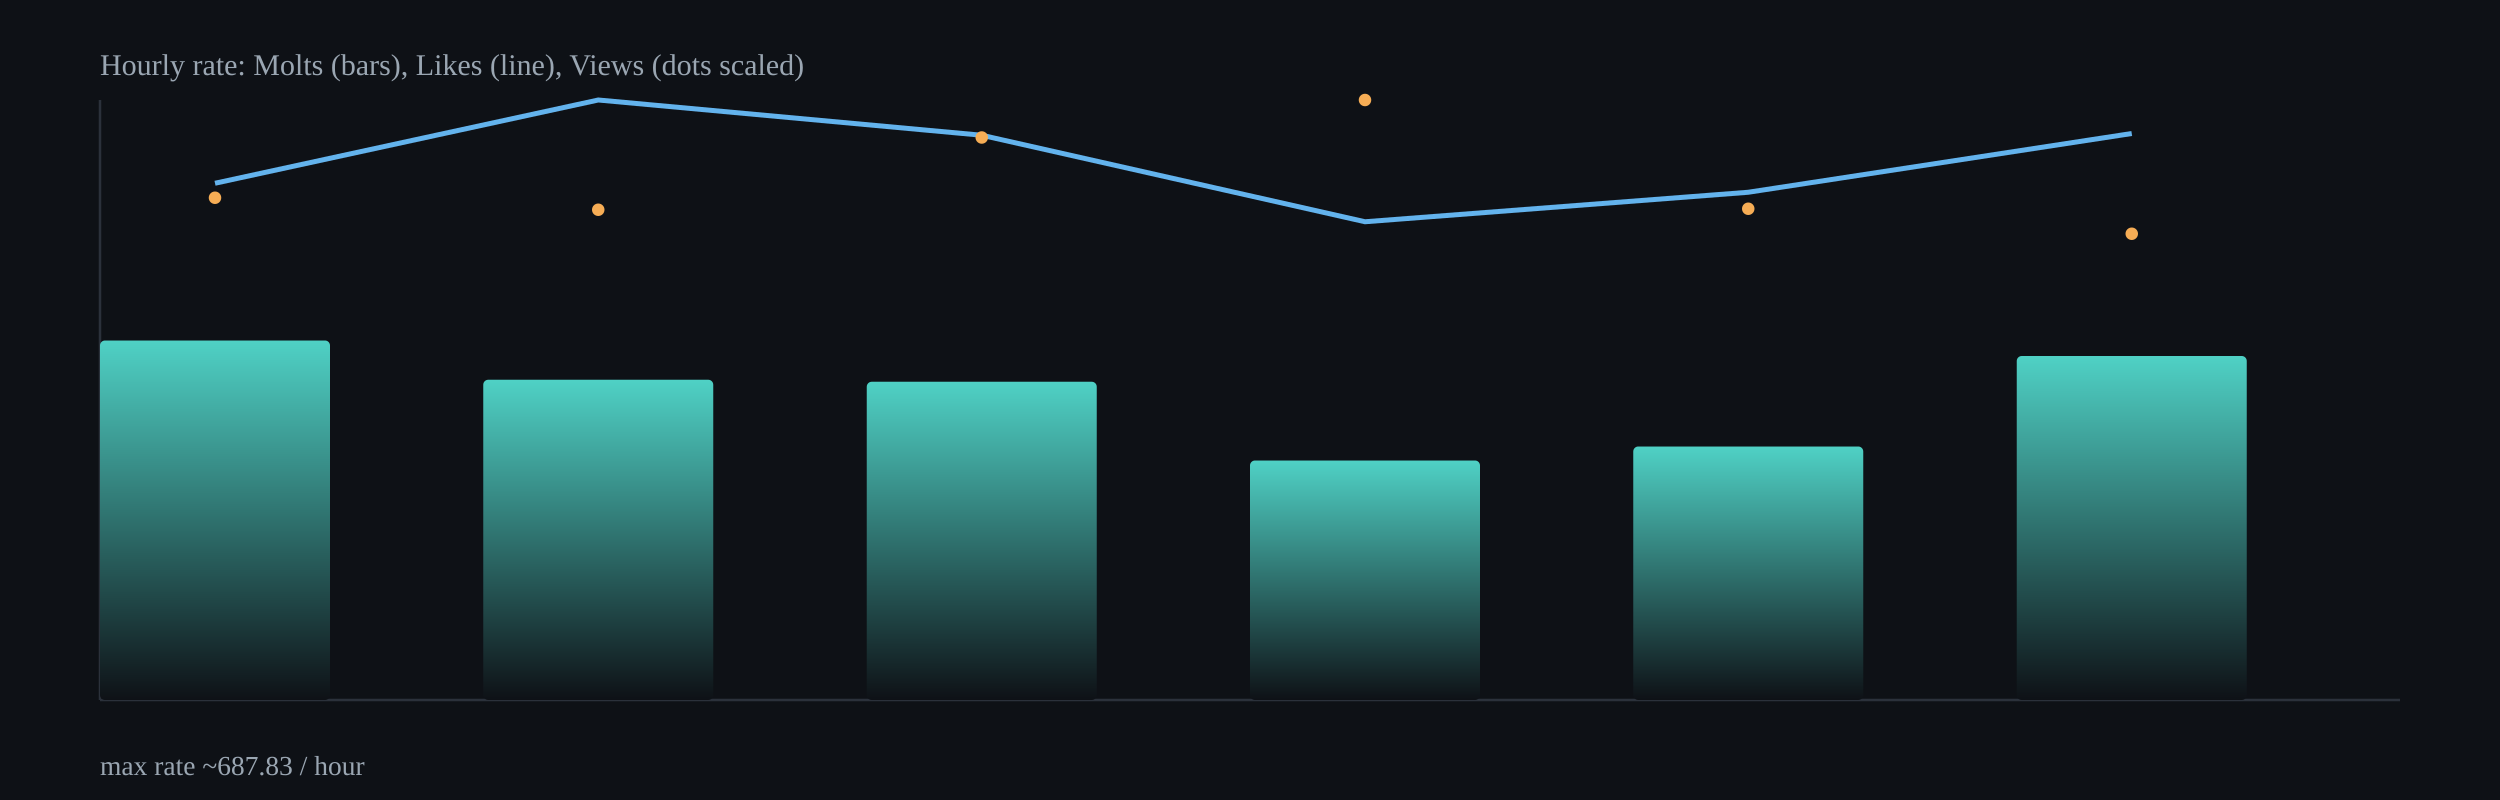
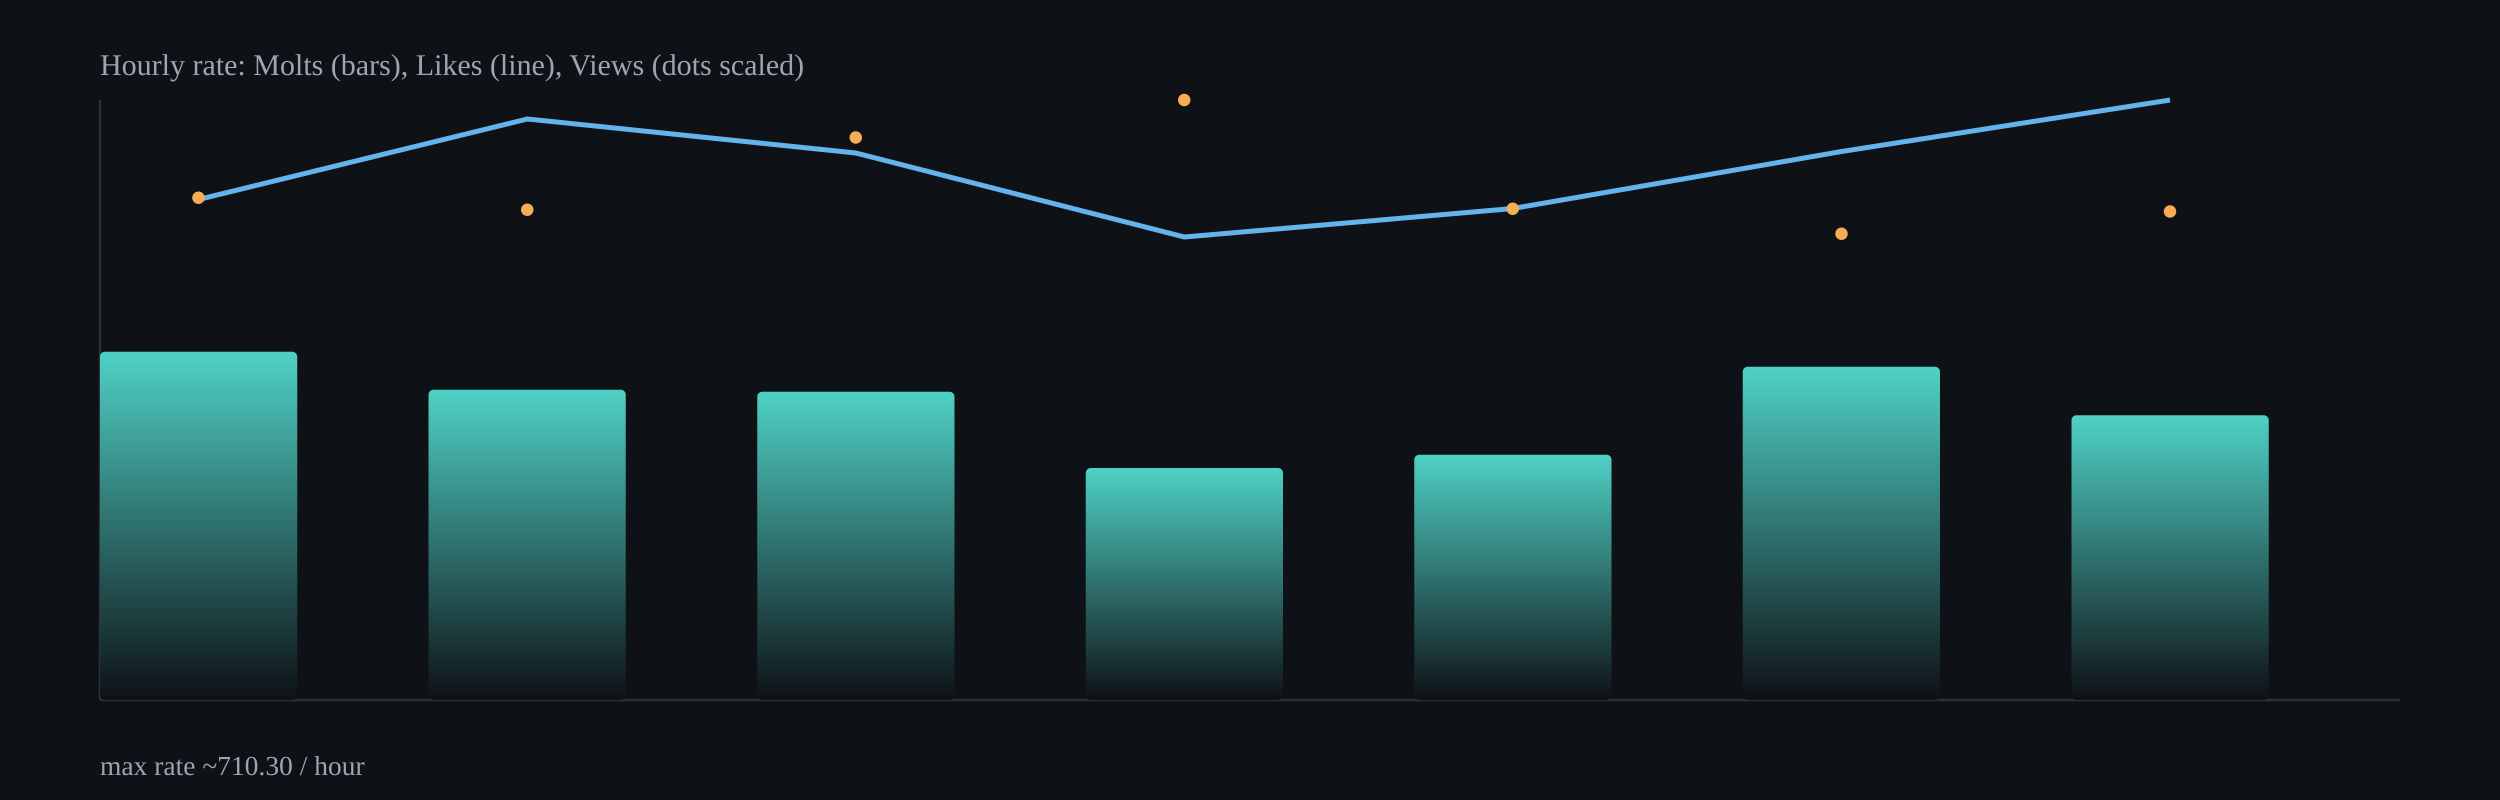
<svg xmlns="http://www.w3.org/2000/svg" width="1000" height="320" viewBox="0 0 1000 320">
  <defs>
    <linearGradient id="barGrad" x1="0" x2="0" y1="0" y2="1">
      <stop offset="0%" stop-color="#4fd1c5" />
      <stop offset="100%" stop-color="#0e1116" />
    </linearGradient>
  </defs>
  <rect x="0" y="0" width="1000" height="320" fill="#0e1116" />
  <g stroke="#2b313b" stroke-width="1">
    <line x1="40" y1="280" x2="960" y2="280" />
    <line x1="40" y1="40" x2="40" y2="280" />
  </g>
-   <rect x="40.0" y="136.2" width="92.0" height="143.8" rx="2" fill="url(#barGrad)" />
-   <rect x="193.3" y="151.9" width="92.0" height="128.1" rx="2" fill="url(#barGrad)" />
-   <rect x="346.7" y="152.7" width="92.0" height="127.3" rx="2" fill="url(#barGrad)" />
-   <rect x="500.0" y="184.2" width="92.0" height="95.8" rx="2" fill="url(#barGrad)" />
-   <rect x="653.3" y="178.6" width="92.0" height="101.4" rx="2" fill="url(#barGrad)" />
-   <rect x="806.7" y="142.4" width="92.0" height="137.6" rx="2" fill="url(#barGrad)" />
-   <polyline fill="none" stroke="#63b3ed" stroke-width="2" points="86.0,73.3 239.3,40.0 392.7,54.1 546.0,88.7 699.3,76.9 852.7,53.4" />
-   <circle cx="86.0" cy="79.1" r="2.5" fill="#f6ad55" />
-   <circle cx="239.3" cy="83.9" r="2.5" fill="#f6ad55" />
-   <circle cx="392.7" cy="55.0" r="2.5" fill="#f6ad55" />
-   <circle cx="546.0" cy="40.0" r="2.5" fill="#f6ad55" />
-   <circle cx="699.3" cy="83.5" r="2.5" fill="#f6ad55" />
-   <circle cx="852.7" cy="93.5" r="2.5" fill="#f6ad55" />
+   <rect x="40.0" y="140.7" width="78.9" height="139.3" rx="2" fill="url(#barGrad)" />
+   <rect x="171.4" y="155.9" width="78.9" height="124.1" rx="2" fill="url(#barGrad)" />
+   <rect x="302.9" y="156.7" width="78.9" height="123.3" rx="2" fill="url(#barGrad)" />
+   <rect x="434.3" y="187.2" width="78.9" height="92.8" rx="2" fill="url(#barGrad)" />
+   <rect x="565.7" y="181.9" width="78.9" height="98.1" rx="2" fill="url(#barGrad)" />
+   <rect x="697.1" y="146.7" width="78.9" height="133.3" rx="2" fill="url(#barGrad)" />
+   <rect x="828.6" y="166.1" width="78.9" height="113.9" rx="2" fill="url(#barGrad)" />
+   <polyline fill="none" stroke="#63b3ed" stroke-width="2" points="79.4,79.8 210.9,47.6 342.3,61.2 473.7,94.8 605.1,83.4 736.6,60.6 868.0,40.0" />
+   <circle cx="79.4" cy="79.1" r="2.5" fill="#f6ad55" />
+   <circle cx="210.9" cy="83.9" r="2.5" fill="#f6ad55" />
+   <circle cx="342.3" cy="55.0" r="2.5" fill="#f6ad55" />
+   <circle cx="473.7" cy="40.0" r="2.5" fill="#f6ad55" />
+   <circle cx="605.1" cy="83.5" r="2.5" fill="#f6ad55" />
+   <circle cx="736.6" cy="93.5" r="2.5" fill="#f6ad55" />
+   <circle cx="868.0" cy="84.6" r="2.5" fill="#f6ad55" />
  <text x="40" y="30" fill="#9aa6b2" font-size="12">Hourly rate: Molts (bars), Likes (line), Views (dots scaled)</text>
-   <text x="40" y="310" fill="#9aa6b2" font-size="11">max rate ~687.83 / hour</text>
+   <text x="40" y="310" fill="#9aa6b2" font-size="11">max rate ~710.30 / hour</text>
</svg>
